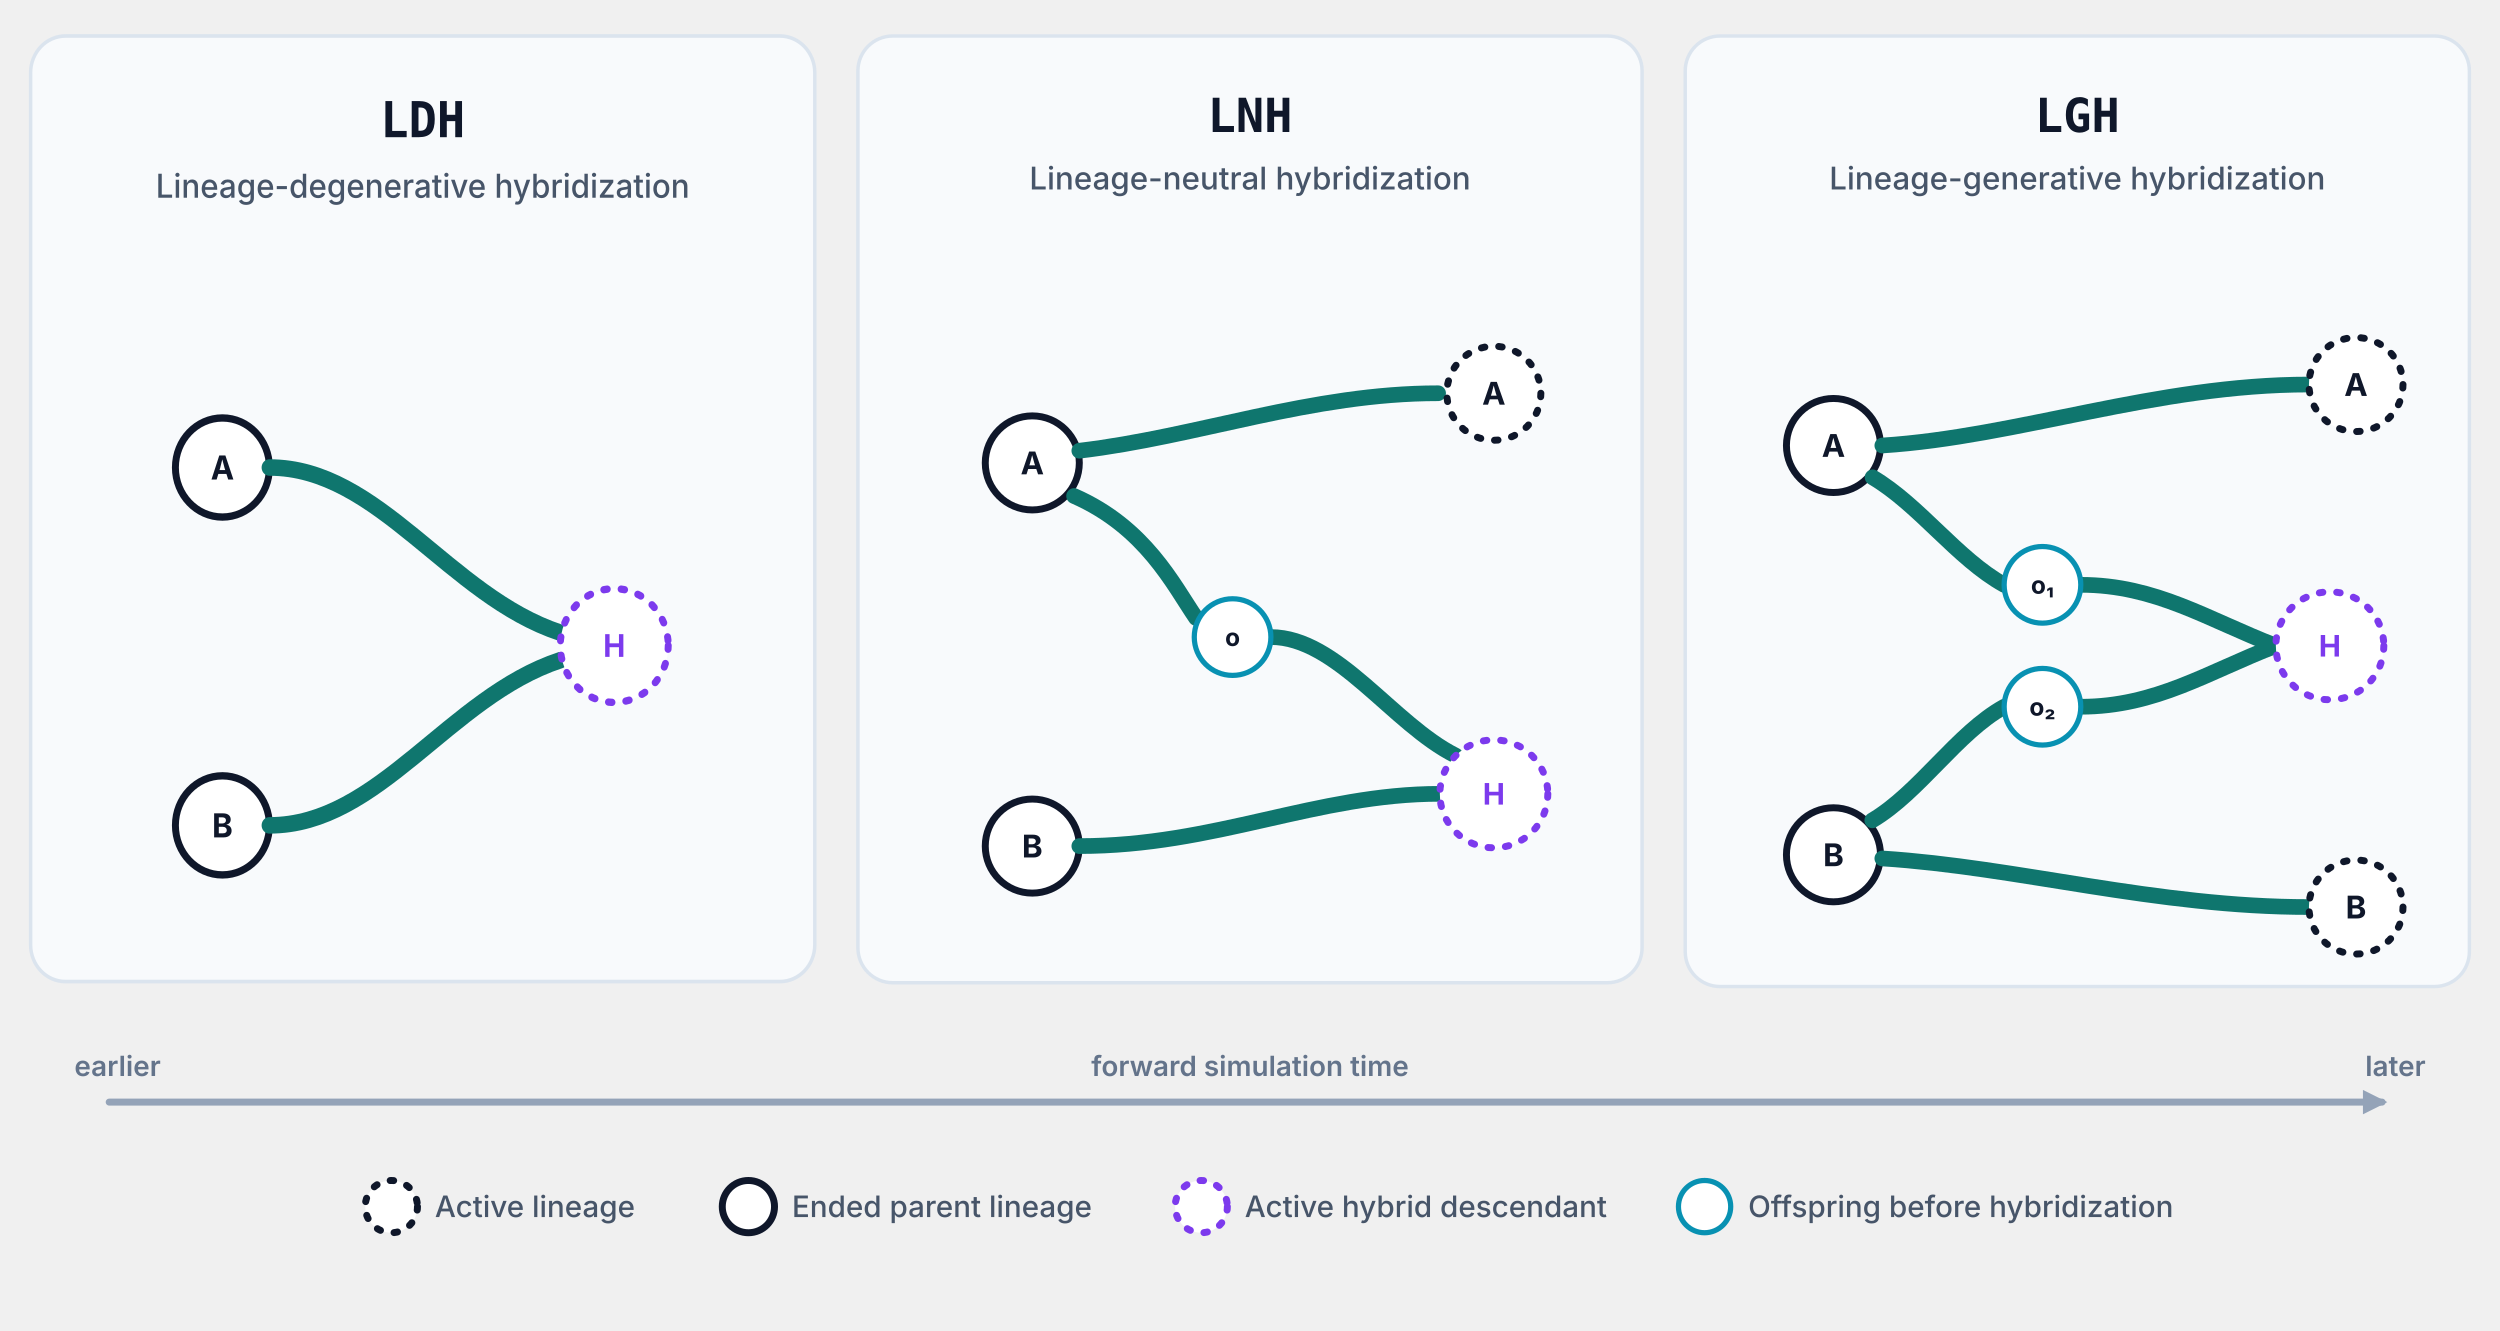
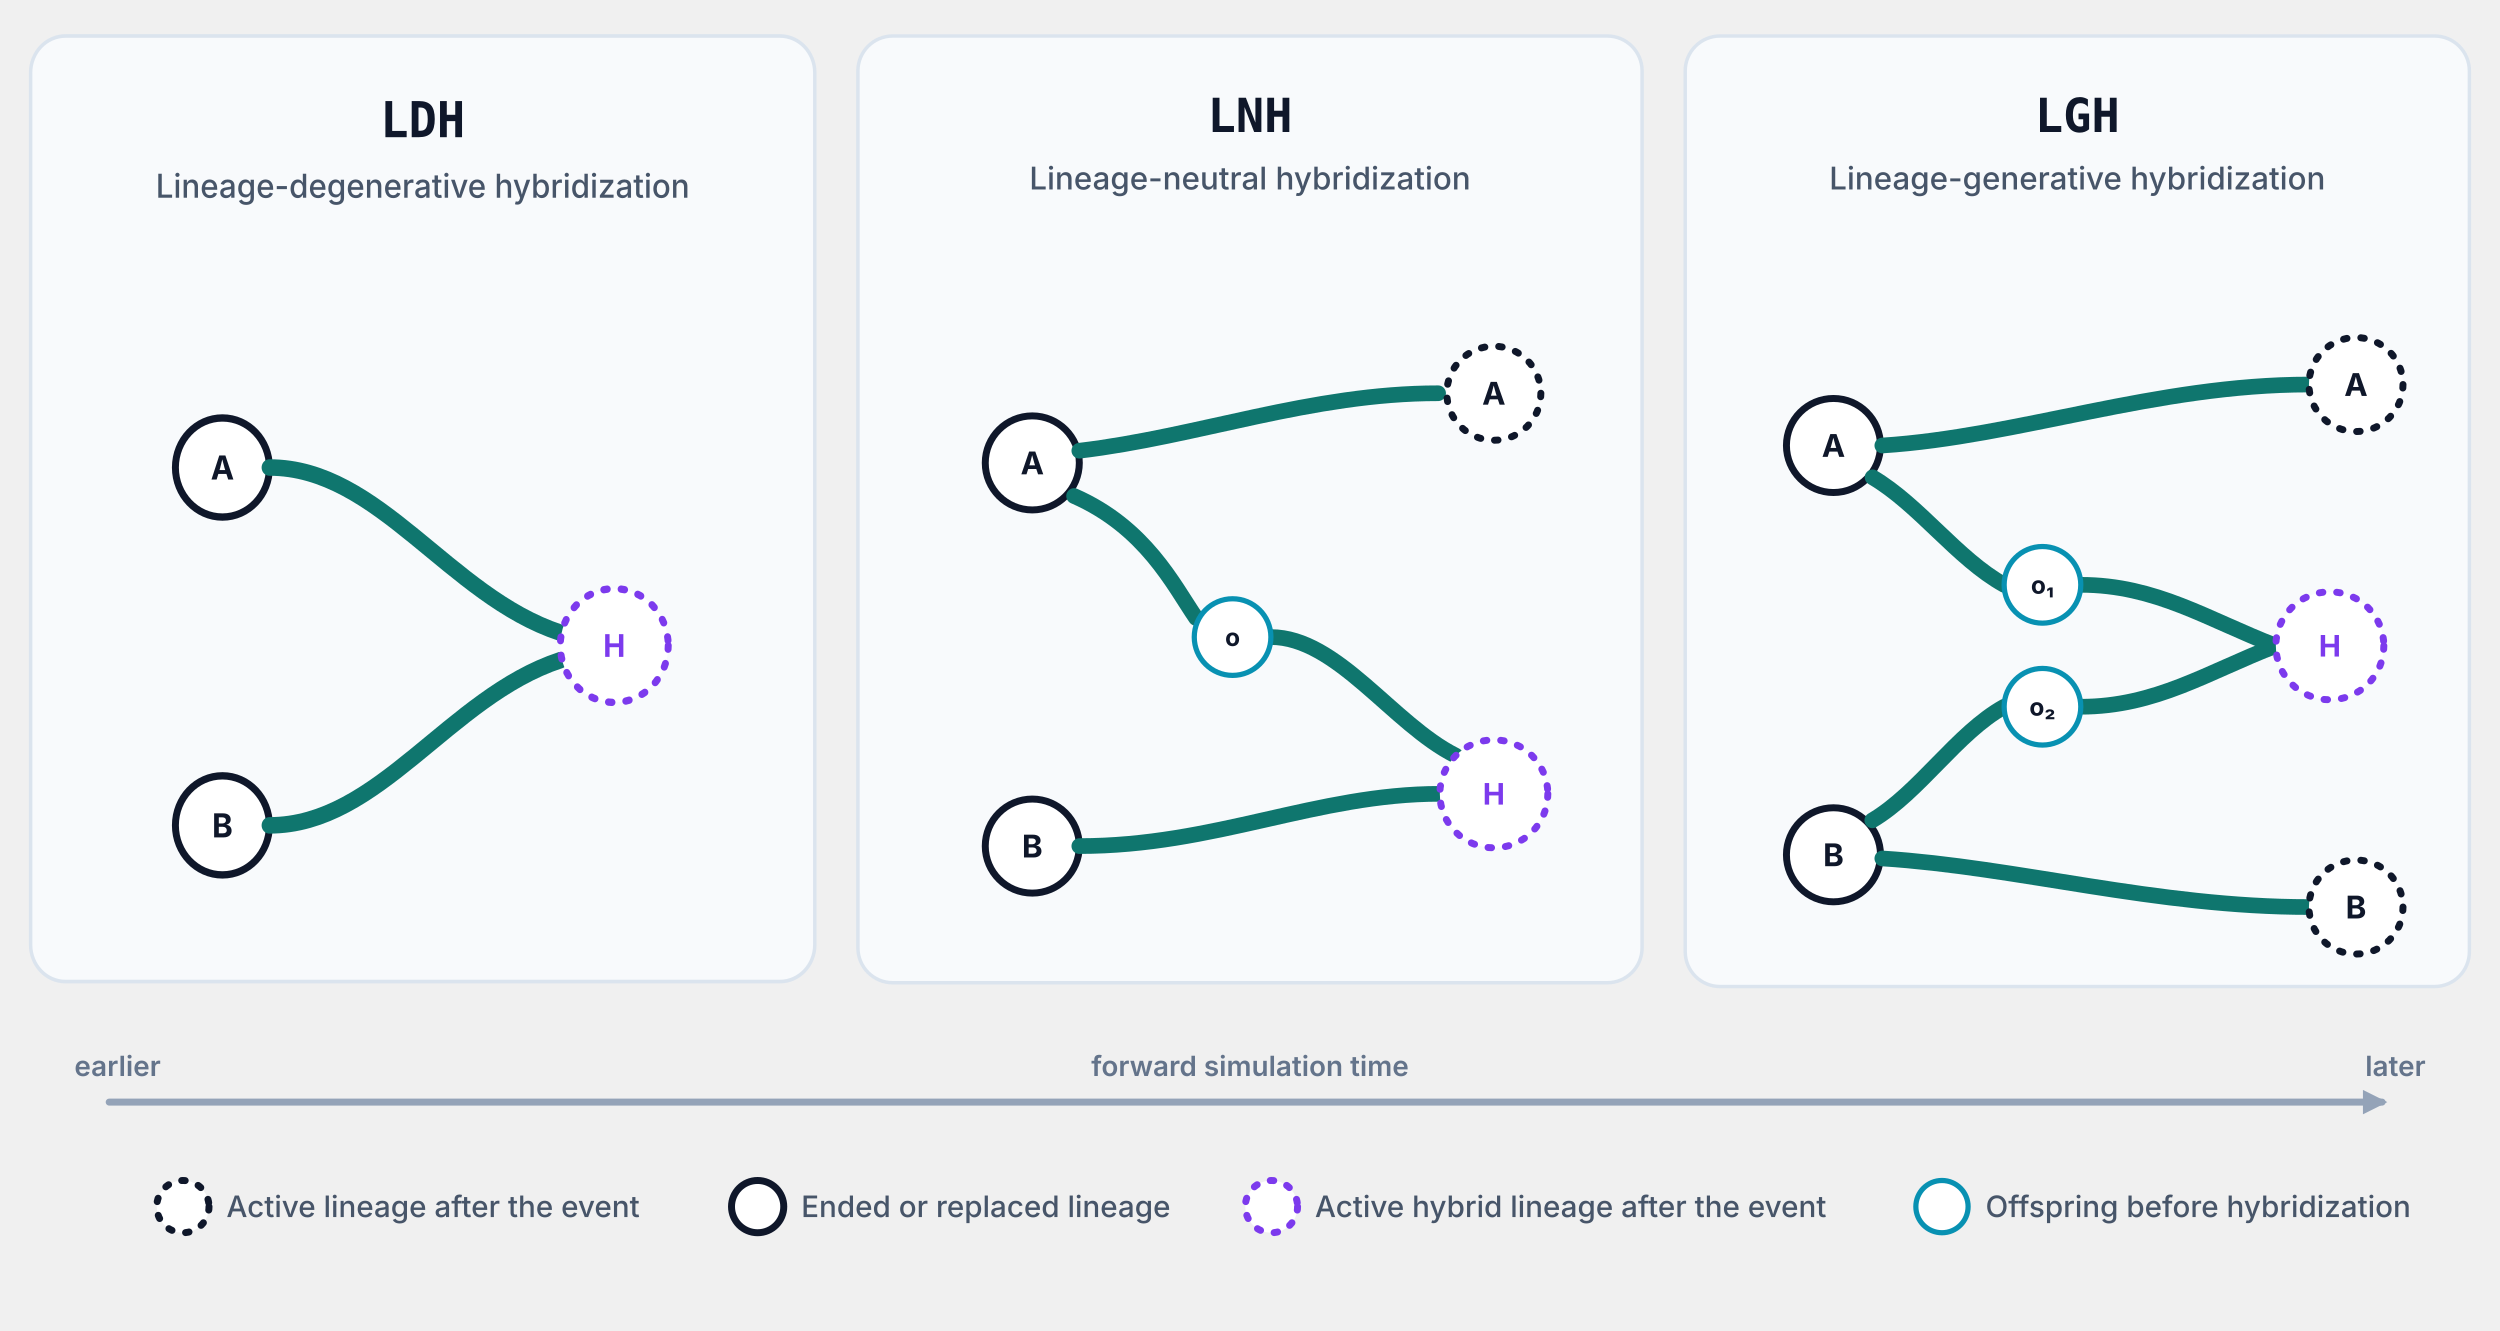
<svg xmlns="http://www.w3.org/2000/svg" width="1435.392" height="764.115" viewBox="0 0 1435.392 764.115" role="img" aria-labelledby="title desc" version="1.1" id="svg37">
  <defs id="defs1">
    <style id="style1">
      .title { font: 700 44px system-ui, -apple-system, Segoe UI, sans-serif; fill: #0f172a; }
      .subtitle { font: 500 21px system-ui, -apple-system, Segoe UI, sans-serif; fill: #475569; }
      .card { fill: #f8fafc; stroke: #dbe4ee; stroke-width: 2; }
      .heading { font: 700 27px ui-monospace, SFMono-Regular, Menlo, Consolas, monospace; fill: #0f172a; text-anchor: middle; }
      .meaning { font: 500 18px system-ui, -apple-system, Segoe UI, sans-serif; fill: #475569; text-anchor: middle; }
      .edge { fill: none; stroke: #0f766e; stroke-width: 9; stroke-linecap: round; stroke-linejoin: round; }
      .active { fill: #fff; stroke: #0f172a; stroke-width: 4; stroke-dasharray: 2 8; stroke-linecap: round; }
      .inactive { fill: #fff; stroke: #0f172a; stroke-width: 4; }
      .offspring { fill: #fff; stroke: #0891b2; stroke-width: 3; }
      .hybrid { fill: #fff; stroke: #7c3aed; stroke-width: 4; stroke-dasharray: 2 8; stroke-linecap: round; }
      .letter { font: 700 18px system-ui, -apple-system, Segoe UI, sans-serif; fill: #0f172a; text-anchor: middle; dominant-baseline: central; }
      .hybrid-letter { font: 700 17px system-ui, -apple-system, Segoe UI, sans-serif; fill: #7c3aed; text-anchor: middle; dominant-baseline: central; }
      .offspring-letter { font: 700 14px system-ui, -apple-system, Segoe UI, sans-serif; fill: #0f172a; text-anchor: middle; dominant-baseline: central; }
      .legend { font: 500 17px system-ui, -apple-system, Segoe UI, sans-serif; fill: #475569; }
      .legend-line { stroke: #0f766e; stroke-width: 8; stroke-linecap: round; }
      .timeline-line { fill: none; stroke: #94a3b8; stroke-width: 4; stroke-linecap: round; marker-end: url(#timeline-arrow); }
      .timeline-label { font: 600 16px system-ui, -apple-system, Segoe UI, sans-serif; fill: #64748b; }
    </style>
    <marker id="timeline-arrow" markerWidth="14" markerHeight="14" refX="11" refY="7" orient="auto" markerUnits="userSpaceOnUse">
      <path d="M 0,0 14,7 0,14 Z" fill="#94a3b8" id="path1" />
    </marker>
  </defs>
  <g id="ldh" transform="matrix(0.9999009,0,0,1.05366,-32.27682,-137.2344)">
    <rect class="card" x="49.859" y="149.859" width="450.283" height="515.261" rx="20.013" id="rect2" />
    <text class="heading" x="275" y="205" id="text3" style="font-style:normal;font-variant:normal;font-weight:700;font-stretch:normal;font-size:27px;line-height:normal;font-family:ui-monospace, SFMono-Regular, Menlo, Consolas, monospace">LDH</text>
    <text class="meaning" x="275" y="238" id="text4" style="font-style:normal;font-variant:normal;font-weight:500;font-stretch:normal;font-size:18px;line-height:normal;font-family:system-ui, '-apple-system', 'Segoe UI', sans-serif">Lineage-degenerative hybridization</text>
    <circle class="inactive" cx="160" cy="385" r="27" id="circle4" />
    <text class="letter" x="160" y="385" id="text5" style="font-style:normal;font-variant:normal;font-weight:700;font-stretch:normal;font-size:18px;line-height:normal;font-family:system-ui, '-apple-system', 'Segoe UI', sans-serif">A</text>
    <circle class="inactive" cx="160" cy="580" r="27" id="circle5" />
    <text class="letter" x="160" y="580" id="text6" style="font-style:normal;font-variant:normal;font-weight:700;font-stretch:normal;font-size:18px;line-height:normal;font-family:system-ui, '-apple-system', 'Segoe UI', sans-serif">B</text>
    <path class="edge" d="m 187,385 c 63,0 103,70 167,90" id="path6" />
    <path class="edge" d="m 187,580 c 63,0 103,-70 167,-90" id="path7" />
    <circle class="hybrid" cx="385" cy="482" r="31" id="circle7" />
    <text class="hybrid-letter" x="385" y="482" id="text7" style="font-style:normal;font-variant:normal;font-weight:700;font-stretch:normal;font-size:17px;line-height:normal;font-family:system-ui, '-apple-system', 'Segoe UI', sans-serif">H</text>
  </g>
  <g id="lnh" transform="translate(-32.30406,-129.2162)">
    <rect class="card" x="524.881" y="149.881" width="450.237" height="543.586" rx="20.011" id="rect7" />
    <text class="heading" x="750" y="205" id="text8" style="font-style:normal;font-variant:normal;font-weight:700;font-stretch:normal;font-size:27px;line-height:normal;font-family:ui-monospace, SFMono-Regular, Menlo, Consolas, monospace">LNH</text>
    <text class="meaning" x="750" y="238" id="text9" style="font-style:normal;font-variant:normal;font-weight:500;font-stretch:normal;font-size:18px;line-height:normal;font-family:system-ui, '-apple-system', 'Segoe UI', sans-serif">Lineage-neutral hybridization</text>
    <circle class="inactive" cx="625" cy="395" r="27" id="circle9" />
    <text class="letter" x="625" y="395" id="text10" style="font-style:normal;font-variant:normal;font-weight:700;font-stretch:normal;font-size:18px;line-height:normal;font-family:system-ui, '-apple-system', 'Segoe UI', sans-serif">A</text>
    <circle class="inactive" cx="625" cy="615" r="27" id="circle10" />
    <text class="letter" x="625" y="615" id="text11" style="font-style:normal;font-variant:normal;font-weight:700;font-stretch:normal;font-size:18px;line-height:normal;font-family:system-ui, '-apple-system', 'Segoe UI', sans-serif">B</text>
    <path class="edge" d="m 652,388 c 68,-8 133,-33 206,-33" id="path11" />
    <path class="edge" d="m 649,414 c 41,18 57,51 70,70" id="path12" />
    <path class="edge" d="m 762,495 c 38,0 70,50 106,68" id="path13" />
    <path class="edge" d="m 652,615 c 78,0 136,-30 207,-30" id="path14" />
    <circle class="offspring" cx="740" cy="495" r="22" id="circle14" />
    <text class="offspring-letter" x="740" y="495" id="text14" style="font-style:normal;font-variant:normal;font-weight:700;font-stretch:normal;font-size:14px;line-height:normal;font-family:system-ui, '-apple-system', 'Segoe UI', sans-serif">o</text>
    <circle class="active" cx="890" cy="355" r="27" id="circle15" />
    <text class="letter" x="890" y="355" id="text15" style="font-style:normal;font-variant:normal;font-weight:700;font-stretch:normal;font-size:18px;line-height:normal;font-family:system-ui, '-apple-system', 'Segoe UI', sans-serif">A</text>
    <circle class="hybrid" cx="890" cy="585" r="31" id="circle16" />
    <text class="hybrid-letter" x="890" y="585" id="text16" style="font-style:normal;font-variant:normal;font-weight:700;font-stretch:normal;font-size:17px;line-height:normal;font-family:system-ui, '-apple-system', 'Segoe UI', sans-serif">H</text>
  </g>
  <g id="lgh" transform="translate(-32.30406,-129.2162)">
    <rect class="card" x="999.883" y="149.883" width="450.234" height="545.766" rx="20.01" id="rect16" />
    <text class="heading" x="1225" y="205" id="text17" style="font-style:normal;font-variant:normal;font-weight:700;font-stretch:normal;font-size:27px;line-height:normal;font-family:ui-monospace, SFMono-Regular, Menlo, Consolas, monospace">LGH</text>
    <text class="meaning" x="1225" y="238" id="text18" style="font-style:normal;font-variant:normal;font-weight:500;font-stretch:normal;font-size:18px;line-height:normal;font-family:system-ui, '-apple-system', 'Segoe UI', sans-serif">Lineage-generative hybridization</text>
    <circle class="inactive" cx="1085" cy="385" r="27" id="circle18" />
    <text class="letter" x="1085" y="385" id="text19" style="font-style:normal;font-variant:normal;font-weight:700;font-stretch:normal;font-size:18px;line-height:normal;font-family:system-ui, '-apple-system', 'Segoe UI', sans-serif">A</text>
    <circle class="inactive" cx="1085" cy="620" r="27" id="circle19" />
    <text class="letter" x="1085" y="620" id="text20" style="font-style:normal;font-variant:normal;font-weight:700;font-stretch:normal;font-size:18px;line-height:normal;font-family:system-ui, '-apple-system', 'Segoe UI', sans-serif">B</text>
    <path class="edge" d="M 1113.053,385 C 1191.053,380 1270,350 1358,350" id="path20" />
    <path class="edge" d="M 1107.467,403.283 C 1134.467,419.283 1156,450 1183,465" id="path21" />
    <path class="edge" d="M 1113.053,622.105 C 1191.053,627.105 1270,650 1358,650" id="path22" />
    <path class="edge" d="M 1107.294,600.225 C 1134.294,584.225 1156,550 1183,535" id="path23" />
    <path class="edge" d="m 1227,465 c 43,0 73,20 112,35" id="path24" />
    <path class="edge" d="m 1227,535 c 43,0 73,-20 112,-35" id="path25" />
    <circle class="offspring" cx="1205" cy="465" r="22" id="circle25" />
    <text class="offspring-letter" x="1205" y="465" id="text25" style="font-style:normal;font-variant:normal;font-weight:700;font-stretch:normal;font-size:14px;line-height:normal;font-family:system-ui, '-apple-system', 'Segoe UI', sans-serif">o₁</text>
    <circle class="offspring" cx="1205" cy="535" r="22" id="circle26" />
    <text class="offspring-letter" x="1205" y="535" id="text26" style="font-style:normal;font-variant:normal;font-weight:700;font-stretch:normal;font-size:14px;line-height:normal;font-family:system-ui, '-apple-system', 'Segoe UI', sans-serif">o₂</text>
    <circle class="active" cx="1385" cy="350" r="27" id="circle27" />
    <text class="letter" x="1385" y="350" id="text27" style="font-style:normal;font-variant:normal;font-weight:700;font-stretch:normal;font-size:18px;line-height:normal;font-family:system-ui, '-apple-system', 'Segoe UI', sans-serif">A</text>
    <circle class="hybrid" cx="1370" cy="500" r="31" id="circle28" />
    <text class="hybrid-letter" x="1370" y="500" id="text28" style="font-style:normal;font-variant:normal;font-weight:700;font-stretch:normal;font-size:17px;line-height:normal;font-family:system-ui, '-apple-system', 'Segoe UI', sans-serif">H</text>
    <circle class="active" cx="1385" cy="650" r="27" id="circle29" />
    <text class="letter" x="1385" y="650" id="text29" style="font-style:normal;font-variant:normal;font-weight:700;font-stretch:normal;font-size:18px;line-height:normal;font-family:system-ui, '-apple-system', 'Segoe UI', sans-serif">B</text>
  </g>
  <text class="timeline-label" x="42.696" y="617.784" text-anchor="start" id="text30" style="font-style:normal;font-variant:normal;font-weight:600;font-stretch:normal;font-size:16px;line-height:normal;font-family:system-ui, '-apple-system', 'Segoe UI', sans-serif">earlier</text>
  <text class="timeline-label" x="717.696" y="617.784" text-anchor="middle" id="text31" style="font-style:normal;font-variant:normal;font-weight:600;font-stretch:normal;font-size:16px;line-height:normal;font-family:system-ui, '-apple-system', 'Segoe UI', sans-serif">forward simulation time</text>
  <text class="timeline-label" x="1392.696" y="617.784" text-anchor="end" id="text32" style="font-style:normal;font-variant:normal;font-weight:600;font-stretch:normal;font-size:16px;line-height:normal;font-family:system-ui, '-apple-system', 'Segoe UI', sans-serif">later</text>
  <line class="timeline-line" x1="62.696" y1="632.784" x2="1367.696" y2="632.784" id="line32" />
-   <circle class="active" cx="224.696" cy="692.784" r="15" id="circle33" />
-   <text class="legend" x="249.696" y="698.784" id="text34" style="font-style:normal;font-variant:normal;font-weight:500;font-stretch:normal;font-size:17px;line-height:normal;font-family:system-ui, '-apple-system', 'Segoe UI', sans-serif">Active lineage</text>
-   <circle class="inactive" cx="429.696" cy="692.784" r="15" id="circle34" />
-   <text class="legend" x="454.696" y="698.784" id="text35" style="font-style:normal;font-variant:normal;font-weight:500;font-stretch:normal;font-size:17px;line-height:normal;font-family:system-ui, '-apple-system', 'Segoe UI', sans-serif">Ended parent lineage</text>
-   <circle class="hybrid" cx="689.696" cy="692.784" r="15" id="circle35" />
-   <text class="legend" x="714.696" y="698.784" id="text36" style="font-style:normal;font-variant:normal;font-weight:500;font-stretch:normal;font-size:17px;line-height:normal;font-family:system-ui, '-apple-system', 'Segoe UI', sans-serif">Active hybrid descendant</text>
-   <circle class="offspring" cx="978.696" cy="692.784" r="15" id="circle36" />
-   <text class="legend" x="1003.696" y="698.784" id="text37" style="font-style:normal;font-variant:normal;font-weight:500;font-stretch:normal;font-size:17px;line-height:normal;font-family:system-ui, '-apple-system', 'Segoe UI', sans-serif">Offspring before hybridization</text>
+   <circle class="active" cx="105" cy="692.784" r="15" id="circle33" />
+   <text class="legend" x="130" y="698.784" id="text34" style="font-style:normal;font-variant:normal;font-weight:500;font-stretch:normal;font-size:17px;line-height:normal;font-family:system-ui, '-apple-system', 'Segoe UI', sans-serif">Active lineage after the event</text>
+   <circle class="inactive" cx="435" cy="692.784" r="15" id="circle34" />
+   <text class="legend" x="460" y="698.784" id="text35" style="font-style:normal;font-variant:normal;font-weight:500;font-stretch:normal;font-size:17px;line-height:normal;font-family:system-ui, '-apple-system', 'Segoe UI', sans-serif">Ended or replaced lineage</text>
+   <circle class="hybrid" cx="730" cy="692.784" r="15" id="circle35" />
+   <text class="legend" x="755" y="698.784" id="text36" style="font-style:normal;font-variant:normal;font-weight:500;font-stretch:normal;font-size:17px;line-height:normal;font-family:system-ui, '-apple-system', 'Segoe UI', sans-serif">Active hybrid lineage after the event</text>
+   <circle class="offspring" cx="1115" cy="692.784" r="15" id="circle36" />
+   <text class="legend" x="1140" y="698.784" id="text37" style="font-style:normal;font-variant:normal;font-weight:500;font-stretch:normal;font-size:17px;line-height:normal;font-family:system-ui, '-apple-system', 'Segoe UI', sans-serif">Offspring before hybridization</text>
</svg>
